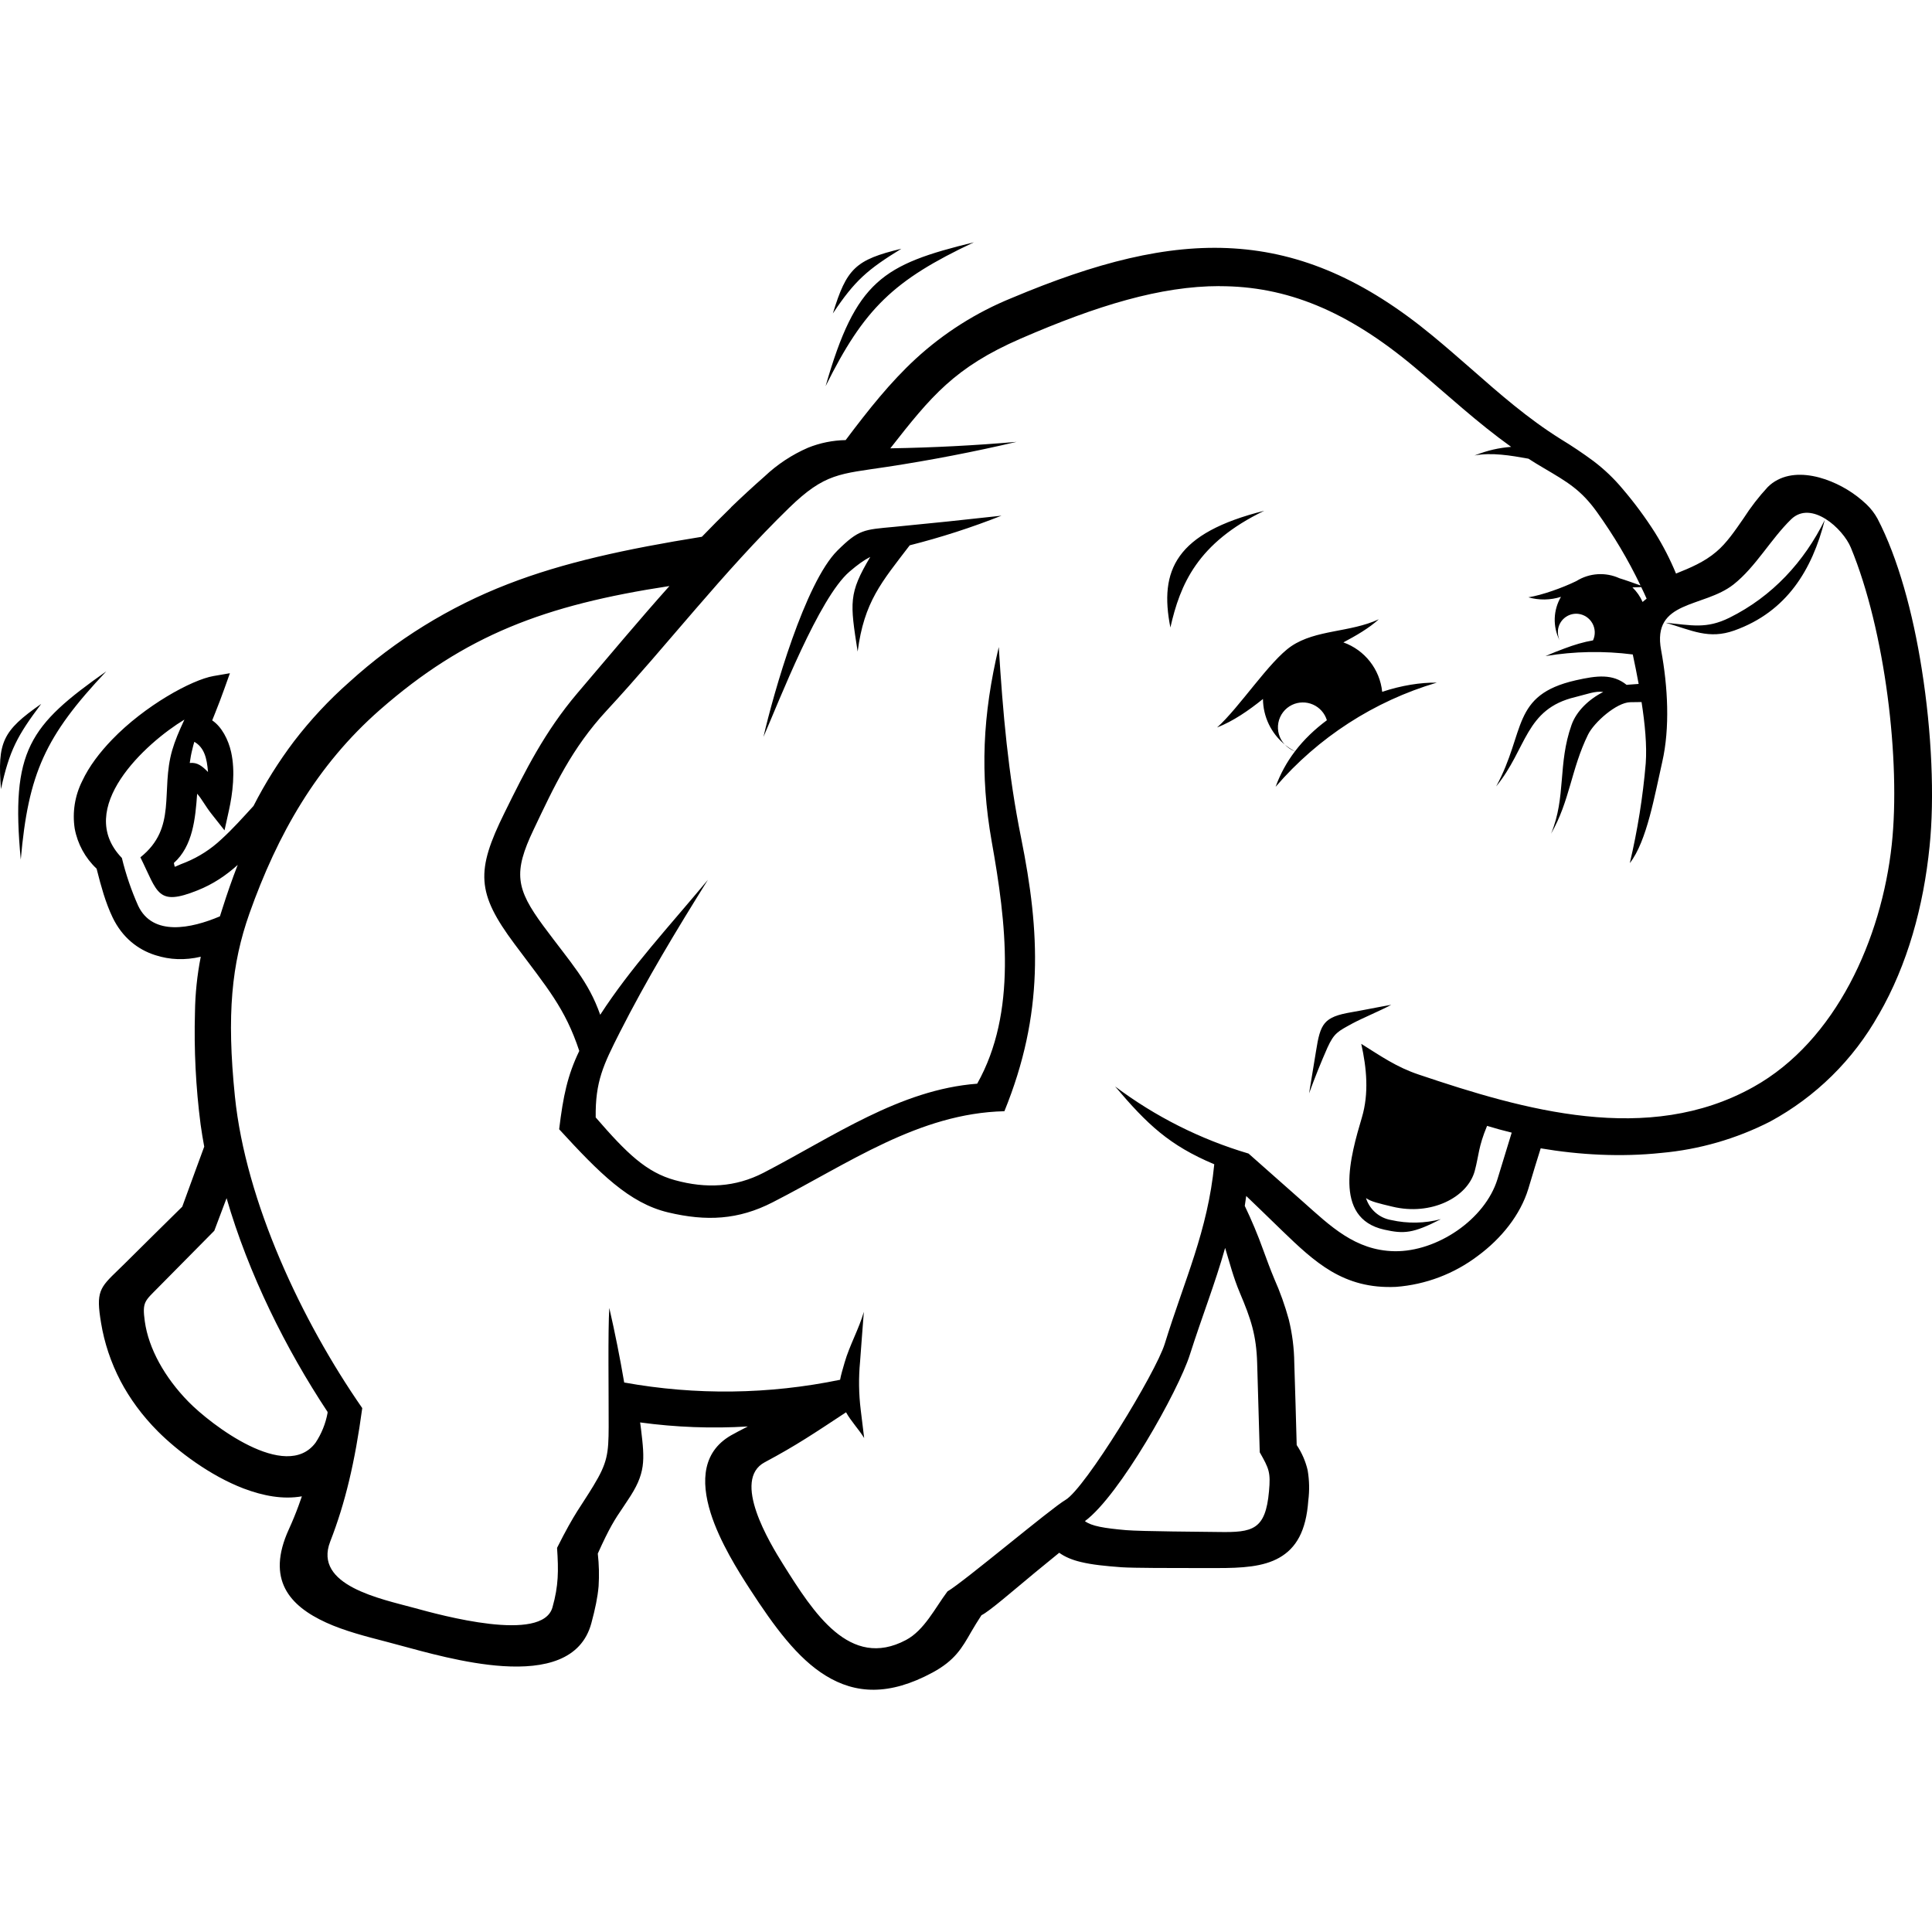
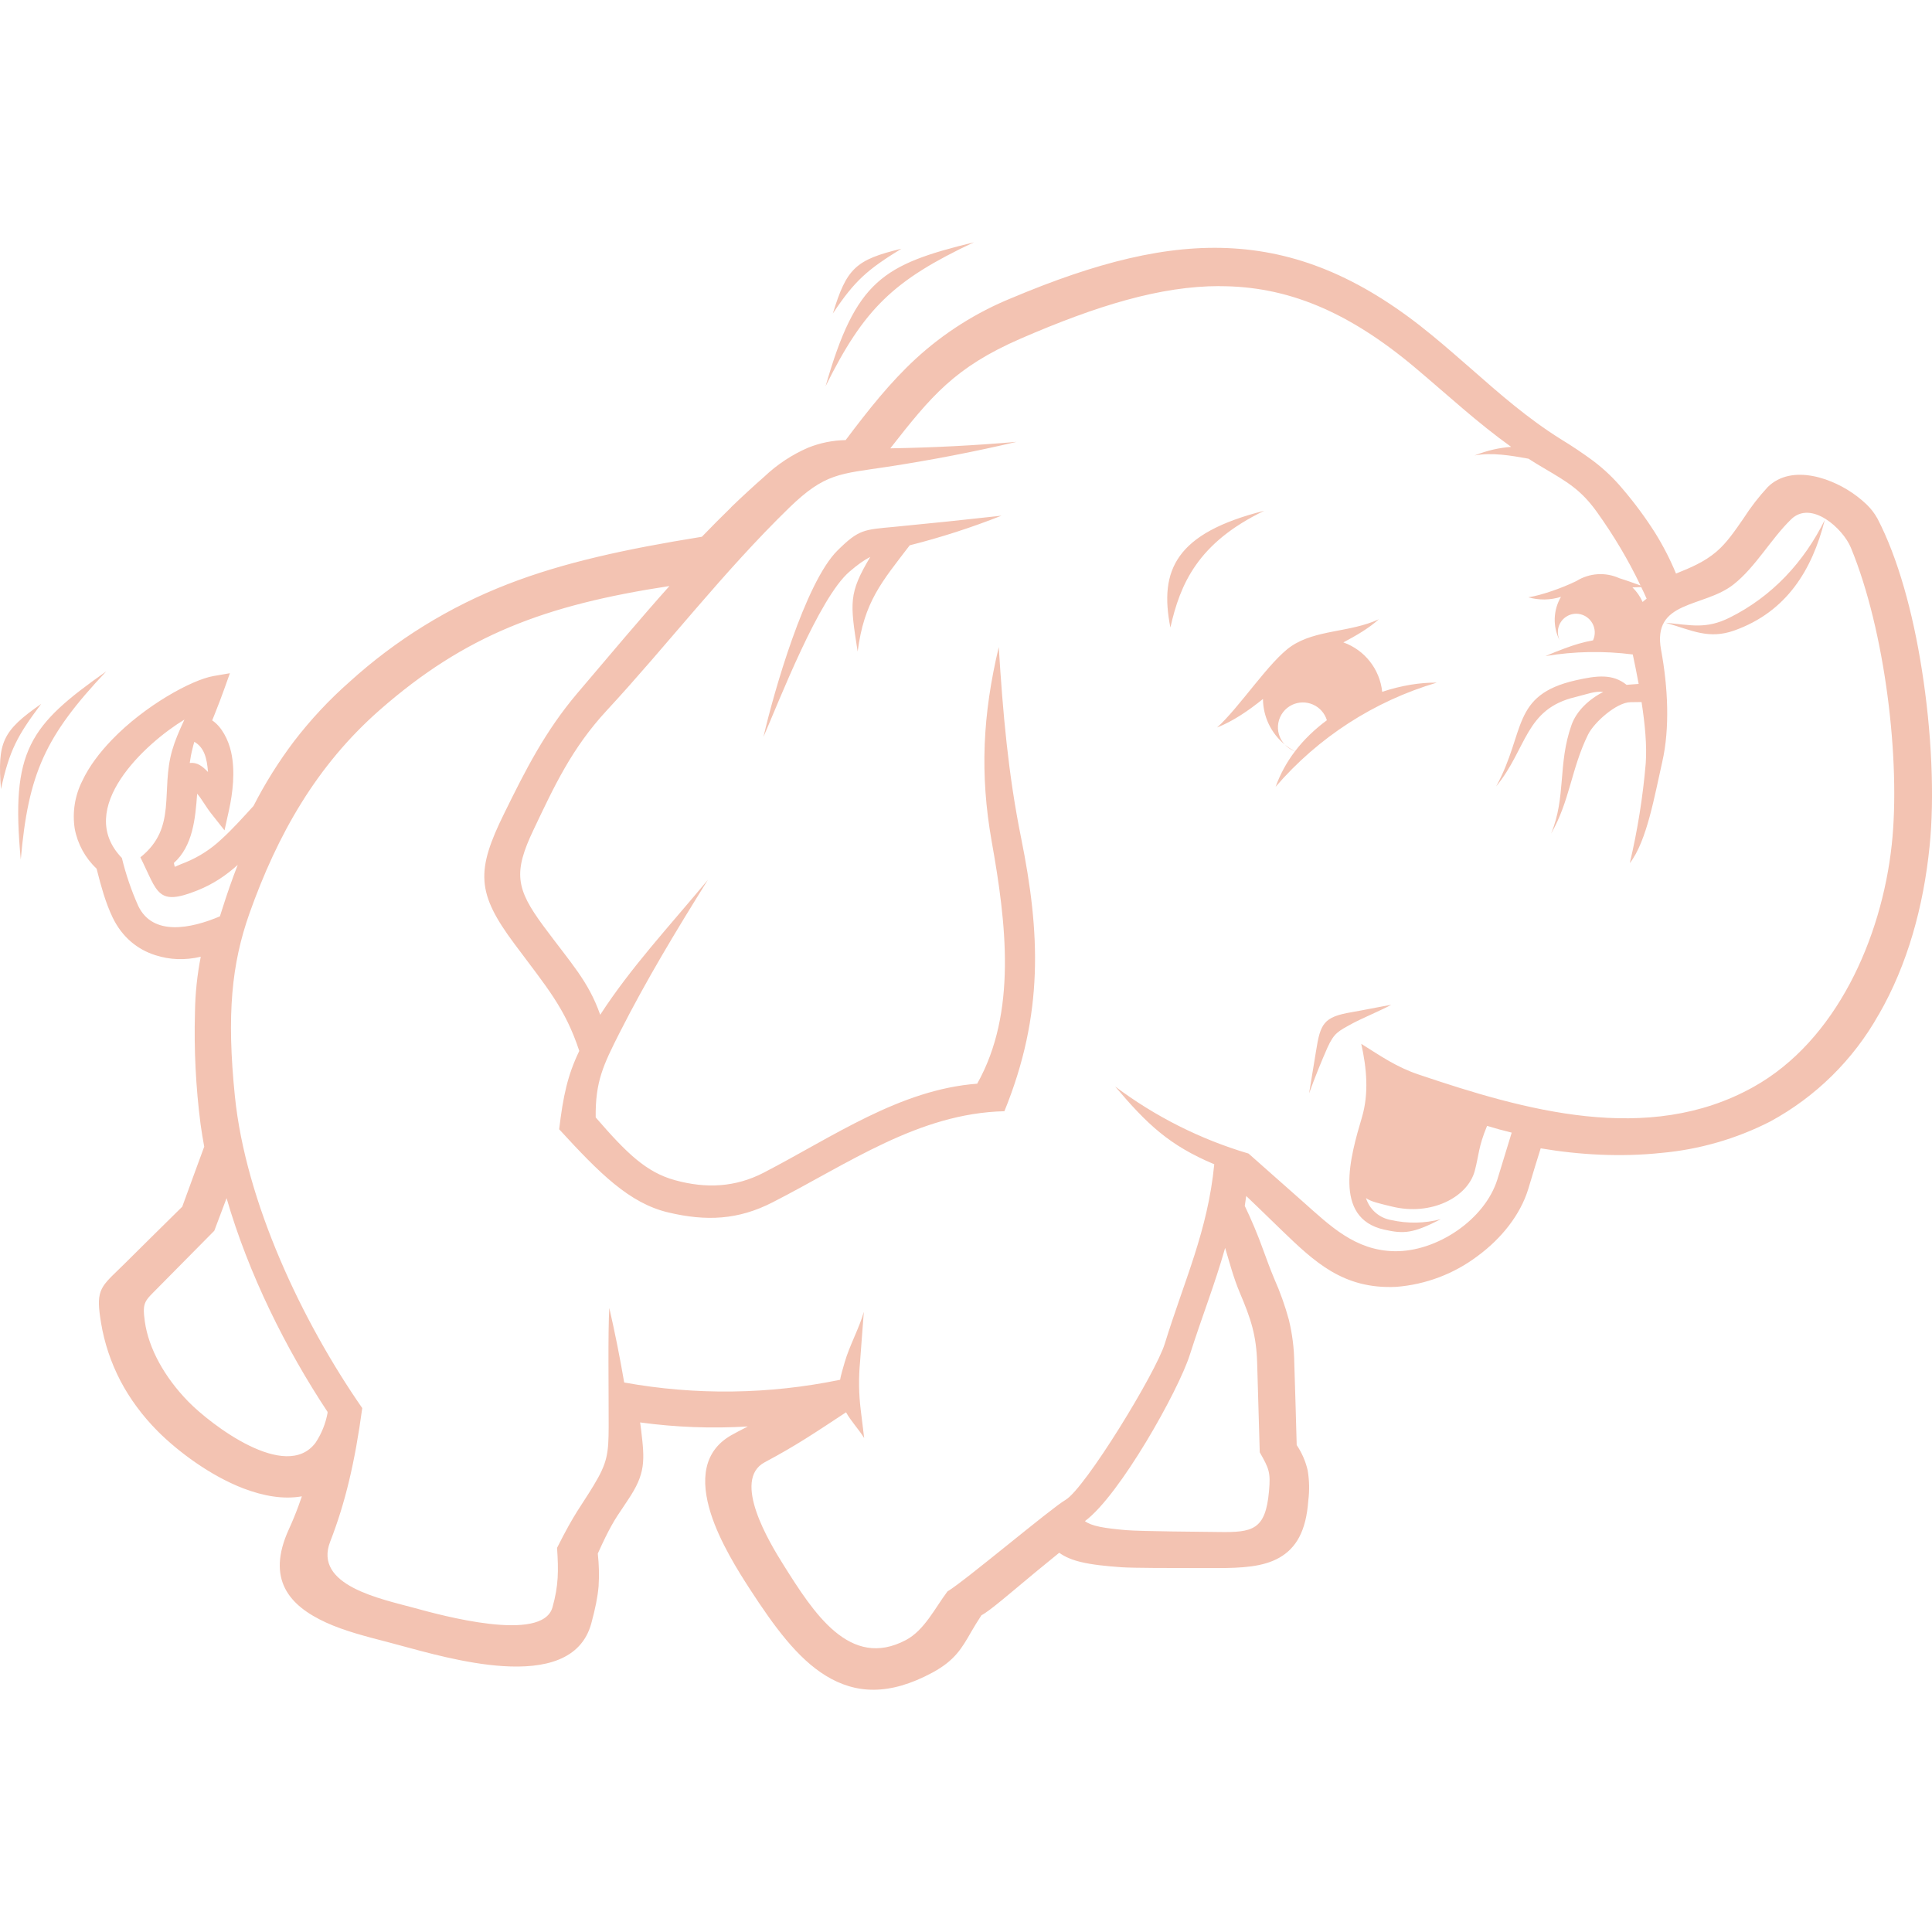
- <svg xmlns="http://www.w3.org/2000/svg" role="img" viewBox="0 0 24 24">
+ <svg xmlns="http://www.w3.org/2000/svg" role="img" viewBox="0 0 24 24" fill="#F3C3B2">
  <path d="M12.098 3.01c-1.133.277-1.466.474-1.842 1.787.478-.962.84-1.315 1.842-1.787zm3.228.076c-.834-.053-1.715.177-2.756.615a3.97 3.97 0 00-1.199.76c-.31.287-.576.62-.866 1.006a1.312 1.312 0 00-.468.095 1.868 1.868 0 00-.539.356c-.141.124-.28.252-.416.383v.002c-.123.12-.244.241-.363.365-.945.152-1.72.32-2.41.588a6.314 6.314 0 00-1.97 1.217c-.252.222-.482.469-.687.736a5.435 5.435 0 00-.503.803c-.13.142-.26.288-.399.414a1.45 1.45 0 01-.441.285c-.093.035-.133.058-.137.056-.004-.001-.008-.033-.012-.047.235-.21.267-.55.289-.86.03.034.053.068.082.113.031.047.062.095.1.142l.158.2.055-.249c.046-.208.081-.484.027-.724-.034-.153-.117-.315-.235-.393l.036-.09c.04-.1.08-.204.115-.303l.069-.193-.204.035c-.27.047-.852.366-1.261.791-.152.158-.284.33-.37.514a.984.984 0 00-.093.59.91.91 0 00.272.498c.03.12.058.223.087.316.033.104.068.198.112.29.119.247.31.398.529.468.182.059.369.066.566.02a3.83 3.83 0 00-.072.69 8.911 8.911 0 00.07 1.394c.013.093.028.184.045.275l-.107.291-.166.455-.37.365-.343.34a9.22 9.22 0 01-.082.08c-.232.224-.279.27-.213.662.04.241.119.484.242.72.114.216.267.427.463.624.245.245.647.55 1.066.71.245.092.488.138.723.097l-.039.11a4.046 4.046 0 01-.123.3c-.285.624.008.95.463 1.158.227.104.497.173.748.238l.168.045c.298.08.812.228 1.281.258.513.033.974-.073 1.098-.533.049-.182.078-.322.09-.459a2.33 2.33 0 00-.01-.406c.144-.32.21-.423.316-.578l.053-.08c.115-.17.168-.29.188-.426.018-.131.004-.262-.02-.461l-.011-.084a6.822 6.822 0 001.338.05l-.118.061-.055.03c-.395.203-.413.587-.289.984.112.357.343.723.487.945.303.467.592.861.943 1.076.368.226.786.253 1.328-.04.276-.15.363-.302.48-.507.038-.066.08-.133.126-.204.101-.05.382-.296.67-.534l.296-.242c.073.053.164.09.27.115.14.034.305.05.504.065.149.01.635.01.949.01h.227c.324.001.585-.016.783-.128.21-.119.334-.331.361-.71a1.28 1.28 0 00-.008-.378.946.946 0 00-.136-.312l-.014-.502-.016-.521a2.372 2.372 0 00-.068-.536 3.558 3.558 0 00-.18-.505c-.053-.127-.096-.245-.138-.36a5.756 5.756 0 00-.229-.547l.018-.123.181.174.266.258c.203.196.39.373.607.502.226.133.479.21.807.195a1.925 1.925 0 001.016-.385c.293-.216.528-.509.627-.832l.084-.279.07-.225c.482.082.998.11 1.498.057a3.7 3.7 0 001.351-.389 3.406 3.406 0 001.35-1.33h.002v-.002c.355-.616.555-1.34.63-2.088.062-.599.028-1.415-.097-2.2-.11-.701-.295-1.38-.55-1.87a.736.736 0 00-.137-.178 1.413 1.413 0 00-.51-.31c-.206-.07-.422-.084-.594.006a.485.485 0 00-.123.09 2.793 2.793 0 00-.3.388c-.106.153-.21.307-.337.414-.149.128-.327.202-.502.272a3.454 3.454 0 00-.261-.508 4.81 4.81 0 00-.399-.54 2.21 2.21 0 00-.365-.349 5.357 5.357 0 00-.41-.275c-.407-.255-.754-.559-1.108-.87-.16-.14-.323-.282-.482-.413-.842-.695-1.628-1.031-2.469-1.084zm-4.129.004c-.57.137-.68.245-.851.804.273-.41.43-.545.851-.804zm3.952.465c.829-.001 1.587.303 2.431 1.013.412.347.774.684 1.192.983-.152.013-.283.04-.455.107.21-.04.451 0 .67.04.06.039.124.078.189.116.295.174.463.27.662.547.21.294.386.589.541.912-.101-.036-.186-.067-.262-.09a.566.566 0 00-.533.034l-.012.006c-.163.079-.416.17-.586.197a.7.7 0 00.405-.006.565.565 0 00-.018.539.269.269 0 01-.02-.12.228.228 0 01.249-.208.233.233 0 01.187.33c-.117.02-.233.055-.353.1a4.41 4.41 0 00-.237.095 3.722 3.722 0 011.084-.02c.025.117.05.24.073.366l-.137.01-.012.002c-.174-.14-.367-.117-.633-.057-.806.184-.617.637-.988 1.318.385-.47.357-.962.984-1.11.147-.036.247-.078.346-.063-.178.09-.333.237-.394.41-.173.486-.065.895-.254 1.35.234-.407.249-.802.459-1.23.075-.153.354-.4.525-.403l.14-.002c.042.27.068.539.052.761a8.535 8.535 0 01-.198 1.24c.213-.272.31-.85.403-1.257.097-.424.07-.934-.014-1.389-.117-.625.527-.522.9-.816.275-.217.463-.564.715-.809.25-.243.644.114.742.352.426 1.03.62 2.65.508 3.69-.126 1.164-.69 2.437-1.719 3.01-1.31.732-2.854.285-4.156-.154-.278-.093-.47-.229-.715-.382.067.3.097.615.008.914-.14.474-.367 1.251.277 1.394.246.055.357.048.704-.13a1.3 1.3 0 01-.616.011.397.397 0 01-.314-.273c.06.044.16.066.33.107.478.115.932-.114 1.021-.445.052-.194.043-.295.153-.559.099.03.202.059.306.084l-.177.578c-.154.501-.752.904-1.28.895-.488-.009-.797-.314-1.134-.613l-.678-.6a5.228 5.228 0 01-1.658-.834c.4.472.673.732 1.232.967-.081.83-.37 1.436-.615 2.23-.111.36-.991 1.8-1.234 1.94-.174.1-1.26 1.016-1.465 1.136-.153.203-.287.483-.516.604-.698.37-1.148-.339-1.523-.936-.171-.272-.645-1.054-.23-1.273.39-.208.61-.357 1.009-.62.059.108.159.212.225.32l-.043-.352a2.752 2.752 0 01-.008-.596c.016-.206.03-.413.047-.62-.06.21-.179.42-.239.63-.024.084-.045.152-.056.214a7.05 7.05 0 01-2.682.034 16.76 16.76 0 00-.185-.926c-.018.278-.007 1.047-.008 1.476-.001.333-.016.448-.188.731-.16.265-.228.325-.453.773.019.283.019.47-.057.739-.125.446-1.386.098-1.718.007-.41-.112-1.256-.278-1.043-.824.187-.48.307-.986.398-1.658-.75-1.08-1.448-2.56-1.582-3.873-.104-1.019-.04-1.646.18-2.27.35-.987.837-1.843 1.62-2.53C5.778 7.89 6.767 7.516 8.316 7.28c-.373.417-.741.858-1.143 1.33-.406.479-.648.963-.906 1.487-.357.722-.348.996.125 1.63.407.547.627.794.804 1.328-.146.303-.2.56-.25.973.5.545.87.918 1.354 1.033.475.113.872.093 1.297-.125.944-.482 1.816-1.107 2.88-1.132.493-1.211.444-2.222.208-3.393-.162-.8-.227-1.557-.278-2.373-.2.84-.236 1.577-.088 2.414.18 1.008.318 2.124-.18 3.01-.962.073-1.788.658-2.655 1.107-.35.18-.712.198-1.098.092-.358-.098-.6-.334-.986-.78-.006-.446.095-.653.3-1.058.33-.65.695-1.255 1.094-1.894-.49.59-.953 1.084-1.338 1.677-.147-.419-.358-.633-.707-1.105-.34-.461-.375-.662-.12-1.196.255-.536.472-1.008.907-1.478.753-.813 1.443-1.717 2.266-2.518.447-.434.628-.42 1.22-.51a20.768 20.768 0 001.606-.31 22.5 22.5 0 01-1.553.08h-.015c.506-.646.799-1.006 1.62-1.363.95-.412 1.738-.652 2.47-.652zm.556 2.79c-1.101.276-1.307.739-1.166 1.45.121-.535.335-1.05 1.166-1.45zm-3.263.061c-.446.05-.89.096-1.336.139-.375.035-.436.03-.702.293-.403.399-.794 1.768-.92 2.316.198-.455.69-1.729 1.069-2.053.105-.09.18-.143.258-.183-.271.455-.252.566-.157 1.176.081-.62.295-.859.647-1.32a9.287 9.287 0 001.14-.368zm10.226.053c-.255.517-.65.95-1.185 1.215-.288.142-.47.093-.791.062.326.094.533.21.853.096.652-.233.967-.756 1.123-1.373zm-2.28.834c.023.047.046.096.067.144a.602.602 0 00-.05.041.572.572 0 00-.126-.181l.11-.004zm-3.26.4c-.36.166-.779.126-1.087.334-.271.184-.646.764-.922 1.01.2-.078.394-.212.57-.354.002.22.101.426.27.565a.31.31 0 01.092-.492.312.312 0 01.432.191c-.148.11-.284.238-.397.387a1.666 1.666 0 00-.24.44 4.222 4.222 0 012.002-1.294c-.2-.003-.437.034-.678.114a.732.732 0 00-.482-.614c.16-.085.316-.175.44-.287zm-1.042 1.64a.735.735 0 01-.125-.083.35.35 0 00.125.084zM1.32 8.34c-.953.672-1.19.978-1.062 2.338C.352 9.608.56 9.145 1.32 8.34zm-.808.404c-.482.336-.545.475-.5 1.059.105-.482.203-.664.5-1.059zm1.779.195c-.07.15-.118.264-.152.381-.147.508.066.962-.395 1.33.217.438.207.612.711.41.195-.078.355-.187.498-.316-.07.18-.133.361-.191.545l-.03.094c-.36.153-.834.25-1.015-.13a3.458 3.458 0 01-.203-.595c-.594-.615.294-1.427.777-1.719zm.123.276c.123.071.156.2.17.375-.073-.074-.132-.122-.227-.112.008-.06.019-.119.034-.177.007-.03.014-.058.023-.086zm14.87 3.267c-.131.022-.365.07-.495.092-.348.059-.387.142-.441.484l-.086.524a9.16 9.16 0 01.228-.568c.084-.184.132-.202.31-.3.127-.068.357-.163.483-.232zm-14.47 2.4c.274.946.738 1.876 1.255 2.657v.014a.993.993 0 01-.149.369c-.369.493-1.306-.23-1.578-.508-.297-.303-.496-.662-.543-.998-.034-.246-.001-.252.17-.426l.693-.701.153-.406zm12.405.62c.056.183.101.364.183.558.138.326.205.526.215.875l.032 1.106c.117.206.136.249.115.484-.043.481-.203.513-.625.506-.192-.003-.957-.007-1.15-.023-.274-.024-.429-.05-.512-.112.43-.316 1.162-1.619 1.304-2.068.151-.474.315-.888.438-1.326z" />
</svg>
